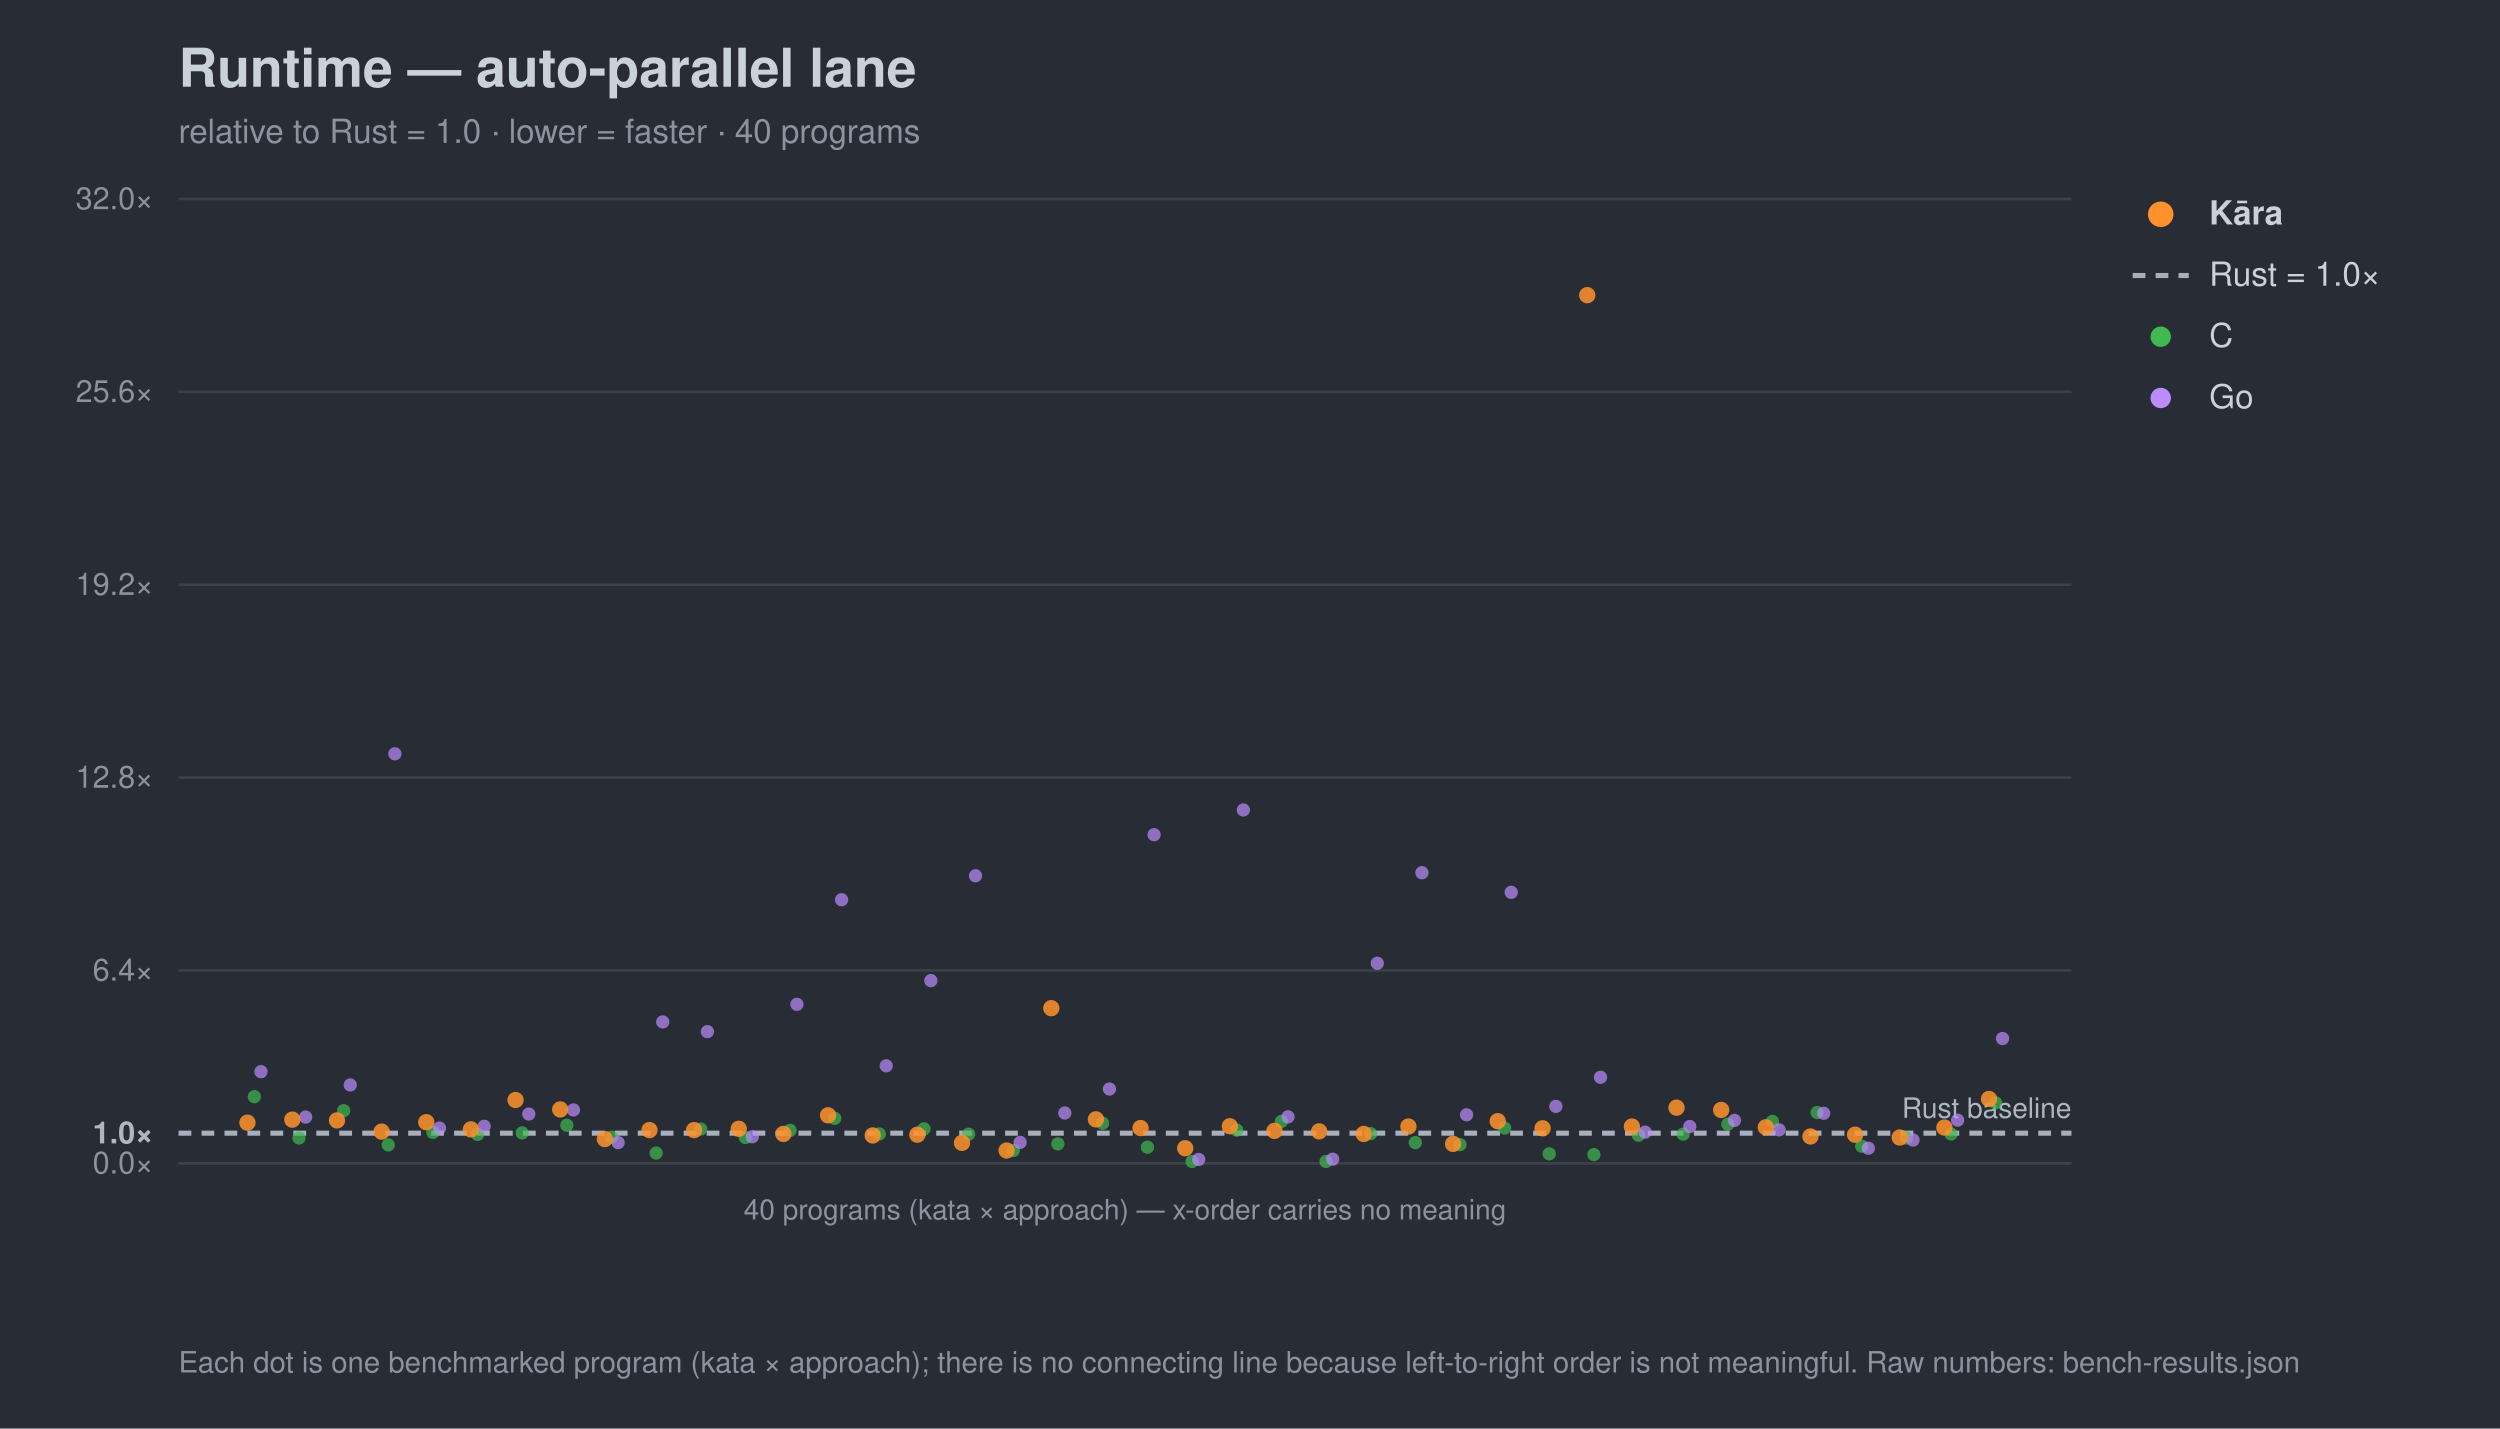
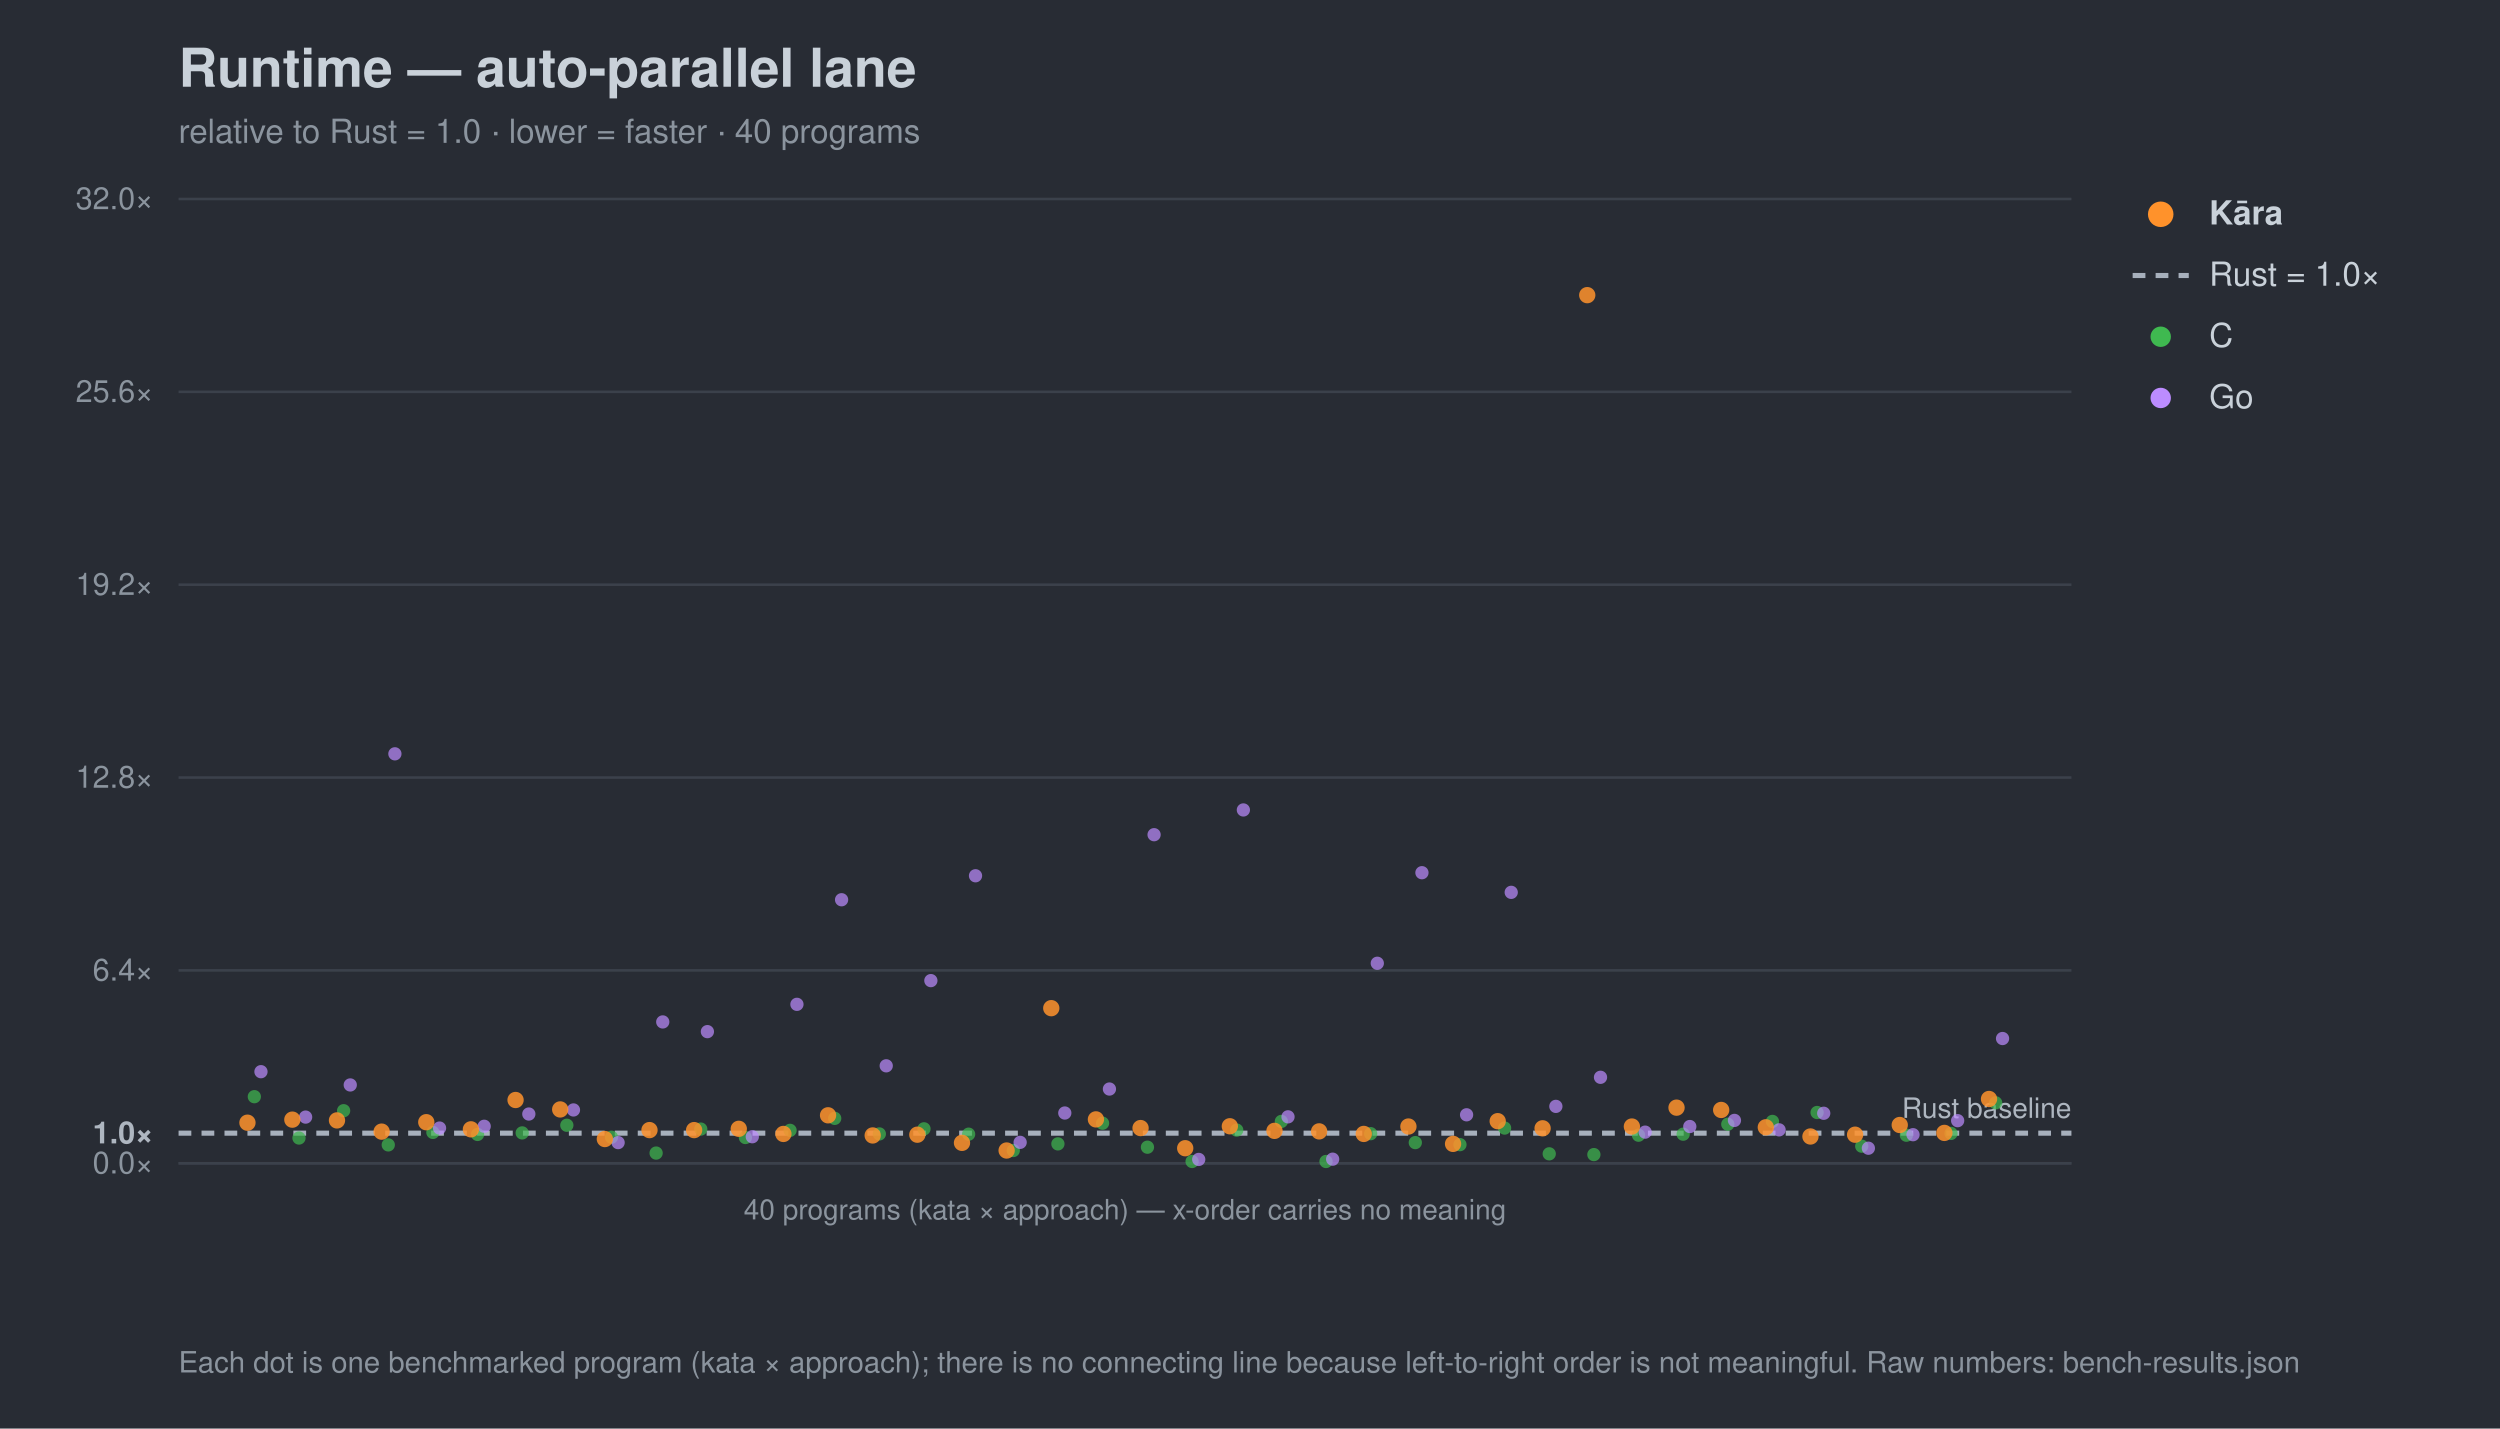
<svg xmlns="http://www.w3.org/2000/svg" width="980" height="560" viewBox="0 0 980 560" font-family="-apple-system,Segoe UI,Helvetica,Arial,sans-serif">
  <rect width="980" height="560" fill="#282c34" />
  <text x="70" y="34" font-size="21" font-weight="700" fill="#c9d1d9">Runtime — auto-parallel lane</text>
  <text x="70" y="56" font-size="13" fill="#8b949e">relative to Rust = 1.0 · lower = faster · 40 programs</text>
  <line x1="70" y1="456.0" x2="812" y2="456.0" stroke="#3b414b" stroke-width="1" />
  <text x="60" y="460.0" font-size="12" text-anchor="end" fill="#8b949e">0.0×</text>
  <line x1="70" y1="444.2" x2="812" y2="444.2" stroke="#a7b0bc" stroke-width="2" stroke-dasharray="5 4" />
  <text x="60" y="448.2" font-size="12" text-anchor="end" fill="#aeb6c0" font-weight="700">1.0×</text>
  <line x1="70" y1="380.4" x2="812" y2="380.4" stroke="#3b414b" stroke-width="1" />
  <text x="60" y="384.4" font-size="12" text-anchor="end" fill="#8b949e">6.4×</text>
  <line x1="70" y1="304.8" x2="812" y2="304.8" stroke="#3b414b" stroke-width="1" />
  <text x="60" y="308.8" font-size="12" text-anchor="end" fill="#8b949e">12.8×</text>
  <line x1="70" y1="229.2" x2="812" y2="229.2" stroke="#3b414b" stroke-width="1" />
  <text x="60" y="233.2" font-size="12" text-anchor="end" fill="#8b949e">19.2×</text>
  <line x1="70" y1="153.6" x2="812" y2="153.6" stroke="#3b414b" stroke-width="1" />
  <text x="60" y="157.6" font-size="12" text-anchor="end" fill="#8b949e">25.6×</text>
  <line x1="70" y1="78.0" x2="812" y2="78.0" stroke="#3b414b" stroke-width="1" />
  <text x="60" y="82.0" font-size="12" text-anchor="end" fill="#8b949e">32.0×</text>
  <text x="812" y="438.2" font-size="11" text-anchor="end" fill="#aeb6c0">Rust baseline</text>
  <line x1="70" y1="456" x2="812" y2="456" stroke="#3b414b" />
  <text x="441.0" y="478" font-size="11" text-anchor="middle" fill="#8b949e">40 programs (kata × approach) — x-order carries no meaning</text>
  <circle cx="99.7" cy="429.9" r="2.6" fill="#3fb950" opacity="0.7" />
  <circle cx="117.2" cy="446.1" r="2.6" fill="#3fb950" opacity="0.7" />
  <circle cx="134.7" cy="435.4" r="2.6" fill="#3fb950" opacity="0.7" />
  <circle cx="152.2" cy="448.8" r="2.6" fill="#3fb950" opacity="0.7" />
  <circle cx="169.7" cy="443.9" r="2.6" fill="#3fb950" opacity="0.7" />
  <circle cx="187.2" cy="444.7" r="2.6" fill="#3fb950" opacity="0.7" />
  <circle cx="204.7" cy="444.1" r="2.6" fill="#3fb950" opacity="0.7" />
  <circle cx="222.2" cy="441.1" r="2.6" fill="#3fb950" opacity="0.7" />
  <circle cx="239.7" cy="445.8" r="2.6" fill="#3fb950" opacity="0.7" />
  <circle cx="257.2" cy="452.0" r="2.6" fill="#3fb950" opacity="0.7" />
  <circle cx="274.7" cy="442.6" r="2.6" fill="#3fb950" opacity="0.7" />
  <circle cx="292.2" cy="445.9" r="2.6" fill="#3fb950" opacity="0.7" />
  <circle cx="309.7" cy="443.1" r="2.6" fill="#3fb950" opacity="0.7" />
  <circle cx="327.2" cy="438.4" r="2.6" fill="#3fb950" opacity="0.7" />
  <circle cx="344.7" cy="444.5" r="2.6" fill="#3fb950" opacity="0.7" />
  <circle cx="362.2" cy="442.5" r="2.6" fill="#3fb950" opacity="0.7" />
  <circle cx="379.7" cy="444.6" r="2.6" fill="#3fb950" opacity="0.7" />
  <circle cx="397.2" cy="451.0" r="2.6" fill="#3fb950" opacity="0.7" />
  <circle cx="414.7" cy="448.4" r="2.6" fill="#3fb950" opacity="0.7" />
  <circle cx="432.2" cy="440.3" r="2.6" fill="#3fb950" opacity="0.7" />
  <circle cx="449.8" cy="449.7" r="2.6" fill="#3fb950" opacity="0.7" />
  <circle cx="467.3" cy="455.3" r="2.6" fill="#3fb950" opacity="0.7" />
  <circle cx="484.8" cy="443.0" r="2.6" fill="#3fb950" opacity="0.7" />
  <circle cx="502.3" cy="439.6" r="2.6" fill="#3fb950" opacity="0.7" />
  <circle cx="519.8" cy="455.3" r="2.6" fill="#3fb950" opacity="0.7" />
  <circle cx="537.3" cy="444.4" r="2.6" fill="#3fb950" opacity="0.7" />
  <circle cx="554.8" cy="447.9" r="2.6" fill="#3fb950" opacity="0.7" />
  <circle cx="572.3" cy="448.7" r="2.6" fill="#3fb950" opacity="0.7" />
  <circle cx="589.8" cy="442.2" r="2.6" fill="#3fb950" opacity="0.7" />
  <circle cx="607.3" cy="452.3" r="2.6" fill="#3fb950" opacity="0.7" />
  <circle cx="624.8" cy="452.6" r="2.6" fill="#3fb950" opacity="0.7" />
  <circle cx="642.3" cy="445.0" r="2.6" fill="#3fb950" opacity="0.7" />
  <circle cx="659.8" cy="444.6" r="2.6" fill="#3fb950" opacity="0.7" />
  <circle cx="677.3" cy="440.7" r="2.6" fill="#3fb950" opacity="0.7" />
  <circle cx="694.8" cy="439.6" r="2.6" fill="#3fb950" opacity="0.7" />
  <circle cx="712.3" cy="436.1" r="2.6" fill="#3fb950" opacity="0.7" />
  <circle cx="729.8" cy="449.3" r="2.6" fill="#3fb950" opacity="0.7" />
-   <circle cx="747.3" cy="446.1" r="2.6" fill="#3fb950" opacity="0.7" />
-   <circle cx="764.8" cy="444.5" r="2.6" fill="#3fb950" opacity="0.7" />
+   <circle cx="747.3" cy="445.0" r="2.6" fill="#3fb950" opacity="0.7" />
+   <circle cx="764.8" cy="444.3" r="2.6" fill="#3fb950" opacity="0.7" />
  <circle cx="782.3" cy="432.3" r="2.6" fill="#3fb950" opacity="0.7" />
  <circle cx="102.3" cy="420.1" r="2.6" fill="#bc8cff" opacity="0.7" />
  <circle cx="119.8" cy="437.9" r="2.6" fill="#bc8cff" opacity="0.7" />
  <circle cx="137.3" cy="425.3" r="2.6" fill="#bc8cff" opacity="0.7" />
  <circle cx="154.8" cy="295.5" r="2.6" fill="#bc8cff" opacity="0.7" />
  <circle cx="172.3" cy="442.2" r="2.6" fill="#bc8cff" opacity="0.7" />
  <circle cx="189.8" cy="441.5" r="2.6" fill="#bc8cff" opacity="0.7" />
  <circle cx="207.3" cy="436.7" r="2.6" fill="#bc8cff" opacity="0.7" />
  <circle cx="224.8" cy="435.1" r="2.6" fill="#bc8cff" opacity="0.7" />
  <circle cx="242.3" cy="447.9" r="2.6" fill="#bc8cff" opacity="0.7" />
  <circle cx="259.8" cy="400.6" r="2.6" fill="#bc8cff" opacity="0.7" />
  <circle cx="277.3" cy="404.4" r="2.6" fill="#bc8cff" opacity="0.7" />
  <circle cx="294.9" cy="445.6" r="2.6" fill="#bc8cff" opacity="0.7" />
  <circle cx="312.4" cy="393.7" r="2.6" fill="#bc8cff" opacity="0.7" />
  <circle cx="329.9" cy="352.7" r="2.6" fill="#bc8cff" opacity="0.7" />
  <circle cx="347.4" cy="417.8" r="2.6" fill="#bc8cff" opacity="0.7" />
  <circle cx="364.9" cy="384.4" r="2.6" fill="#bc8cff" opacity="0.7" />
  <circle cx="382.4" cy="343.3" r="2.6" fill="#bc8cff" opacity="0.7" />
  <circle cx="399.9" cy="447.8" r="2.6" fill="#bc8cff" opacity="0.7" />
  <circle cx="417.4" cy="436.3" r="2.6" fill="#bc8cff" opacity="0.7" />
  <circle cx="434.9" cy="426.9" r="2.6" fill="#bc8cff" opacity="0.7" />
  <circle cx="452.4" cy="327.2" r="2.6" fill="#bc8cff" opacity="0.7" />
  <circle cx="469.9" cy="454.5" r="2.6" fill="#bc8cff" opacity="0.7" />
  <circle cx="487.4" cy="317.5" r="2.6" fill="#bc8cff" opacity="0.7" />
  <circle cx="504.9" cy="437.8" r="2.6" fill="#bc8cff" opacity="0.7" />
  <circle cx="522.4" cy="454.4" r="2.6" fill="#bc8cff" opacity="0.7" />
  <circle cx="539.9" cy="377.6" r="2.6" fill="#bc8cff" opacity="0.7" />
  <circle cx="557.4" cy="342.1" r="2.6" fill="#bc8cff" opacity="0.7" />
  <circle cx="574.9" cy="437.0" r="2.6" fill="#bc8cff" opacity="0.7" />
  <circle cx="592.4" cy="349.8" r="2.6" fill="#bc8cff" opacity="0.7" />
  <circle cx="609.9" cy="433.7" r="2.6" fill="#bc8cff" opacity="0.7" />
  <circle cx="627.4" cy="422.3" r="2.6" fill="#bc8cff" opacity="0.7" />
  <circle cx="644.9" cy="443.8" r="2.6" fill="#bc8cff" opacity="0.7" />
  <circle cx="662.4" cy="441.6" r="2.6" fill="#bc8cff" opacity="0.7" />
  <circle cx="679.9" cy="439.2" r="2.6" fill="#bc8cff" opacity="0.7" />
  <circle cx="697.4" cy="442.9" r="2.6" fill="#bc8cff" opacity="0.7" />
  <circle cx="714.9" cy="436.4" r="2.6" fill="#bc8cff" opacity="0.7" />
  <circle cx="732.4" cy="450.1" r="2.6" fill="#bc8cff" opacity="0.7" />
-   <circle cx="749.9" cy="446.9" r="2.6" fill="#bc8cff" opacity="0.7" />
-   <circle cx="767.4" cy="439.1" r="2.6" fill="#bc8cff" opacity="0.7" />
+   <circle cx="749.9" cy="444.8" r="2.6" fill="#bc8cff" opacity="0.7" />
+   <circle cx="767.4" cy="439.3" r="2.6" fill="#bc8cff" opacity="0.7" />
  <circle cx="785.0" cy="407.1" r="2.6" fill="#bc8cff" opacity="0.7" />
  <circle cx="97.0" cy="440.1" r="3.2" fill="#ff922b" opacity="0.85" />
  <circle cx="114.6" cy="438.9" r="3.2" fill="#ff922b" opacity="0.85" />
  <circle cx="132.1" cy="439.2" r="3.2" fill="#ff922b" opacity="0.85" />
  <circle cx="149.6" cy="443.6" r="3.2" fill="#ff922b" opacity="0.85" />
  <circle cx="167.1" cy="439.9" r="3.2" fill="#ff922b" opacity="0.85" />
  <circle cx="184.6" cy="442.7" r="3.2" fill="#ff922b" opacity="0.85" />
  <circle cx="202.1" cy="431.2" r="3.2" fill="#ff922b" opacity="0.85" />
  <circle cx="219.6" cy="434.9" r="3.2" fill="#ff922b" opacity="0.85" />
  <circle cx="237.1" cy="446.5" r="3.2" fill="#ff922b" opacity="0.85" />
  <circle cx="254.6" cy="443.0" r="3.2" fill="#ff922b" opacity="0.85" />
  <circle cx="272.1" cy="443.0" r="3.2" fill="#ff922b" opacity="0.85" />
  <circle cx="289.6" cy="442.5" r="3.2" fill="#ff922b" opacity="0.85" />
  <circle cx="307.1" cy="444.5" r="3.2" fill="#ff922b" opacity="0.85" />
  <circle cx="324.6" cy="437.2" r="3.2" fill="#ff922b" opacity="0.85" />
  <circle cx="342.1" cy="445.1" r="3.2" fill="#ff922b" opacity="0.85" />
  <circle cx="359.6" cy="444.8" r="3.2" fill="#ff922b" opacity="0.85" />
  <circle cx="377.1" cy="448.0" r="3.2" fill="#ff922b" opacity="0.85" />
  <circle cx="394.6" cy="451.0" r="3.2" fill="#ff922b" opacity="0.85" />
  <circle cx="412.1" cy="395.2" r="3.2" fill="#ff922b" opacity="0.85" />
  <circle cx="429.6" cy="438.8" r="3.2" fill="#ff922b" opacity="0.85" />
  <circle cx="447.1" cy="442.2" r="3.2" fill="#ff922b" opacity="0.85" />
  <circle cx="464.6" cy="450.1" r="3.2" fill="#ff922b" opacity="0.85" />
  <circle cx="482.1" cy="441.5" r="3.2" fill="#ff922b" opacity="0.85" />
  <circle cx="499.6" cy="443.3" r="3.2" fill="#ff922b" opacity="0.85" />
  <circle cx="517.1" cy="443.5" r="3.2" fill="#ff922b" opacity="0.85" />
  <circle cx="534.6" cy="444.5" r="3.2" fill="#ff922b" opacity="0.85" />
  <circle cx="552.1" cy="441.6" r="3.2" fill="#ff922b" opacity="0.85" />
  <circle cx="569.6" cy="448.4" r="3.2" fill="#ff922b" opacity="0.85" />
  <circle cx="587.1" cy="439.5" r="3.2" fill="#ff922b" opacity="0.85" />
  <circle cx="604.7" cy="442.3" r="3.2" fill="#ff922b" opacity="0.85" />
  <circle cx="622.2" cy="115.7" r="3.2" fill="#ff922b" opacity="0.85" />
  <circle cx="639.7" cy="441.6" r="3.2" fill="#ff922b" opacity="0.85" />
  <circle cx="657.2" cy="434.2" r="3.2" fill="#ff922b" opacity="0.85" />
  <circle cx="674.7" cy="435.1" r="3.2" fill="#ff922b" opacity="0.85" />
  <circle cx="692.2" cy="441.9" r="3.2" fill="#ff922b" opacity="0.85" />
  <circle cx="709.7" cy="445.5" r="3.2" fill="#ff922b" opacity="0.85" />
  <circle cx="727.2" cy="444.8" r="3.2" fill="#ff922b" opacity="0.85" />
-   <circle cx="744.7" cy="445.9" r="3.2" fill="#ff922b" opacity="0.85" />
-   <circle cx="762.2" cy="442.0" r="3.2" fill="#ff922b" opacity="0.85" />
+   <circle cx="744.7" cy="441.0" r="3.2" fill="#ff922b" opacity="0.85" />
+   <circle cx="762.2" cy="444.1" r="3.2" fill="#ff922b" opacity="0.85" />
  <circle cx="779.7" cy="430.8" r="3.2" fill="#ff922b" opacity="0.85" />
  <circle cx="847" cy="84" r="5" fill="#ff922b" />
  <text x="866" y="88" font-size="13" fill="#c9d1d9" font-weight="700">Kāra</text>
  <line x1="836" y1="108" x2="858" y2="108" stroke="#a7b0bc" stroke-width="2" stroke-dasharray="5 4" />
  <text x="866" y="112" font-size="13" fill="#c9d1d9" font-weight="400">Rust = 1.0×</text>
  <circle cx="847" cy="132" r="4" fill="#3fb950" />
  <text x="866" y="136" font-size="13" fill="#c9d1d9" font-weight="400">C</text>
  <circle cx="847" cy="156" r="4" fill="#bc8cff" />
  <text x="866" y="160" font-size="13" fill="#c9d1d9" font-weight="400">Go</text>
  <text x="70" y="538" font-size="11.5" fill="#8b949e">Each dot is one benchmarked program (kata × approach); there is no connecting line because left-to-right order is not meaningful. Raw numbers: bench-results.json</text>
</svg>
